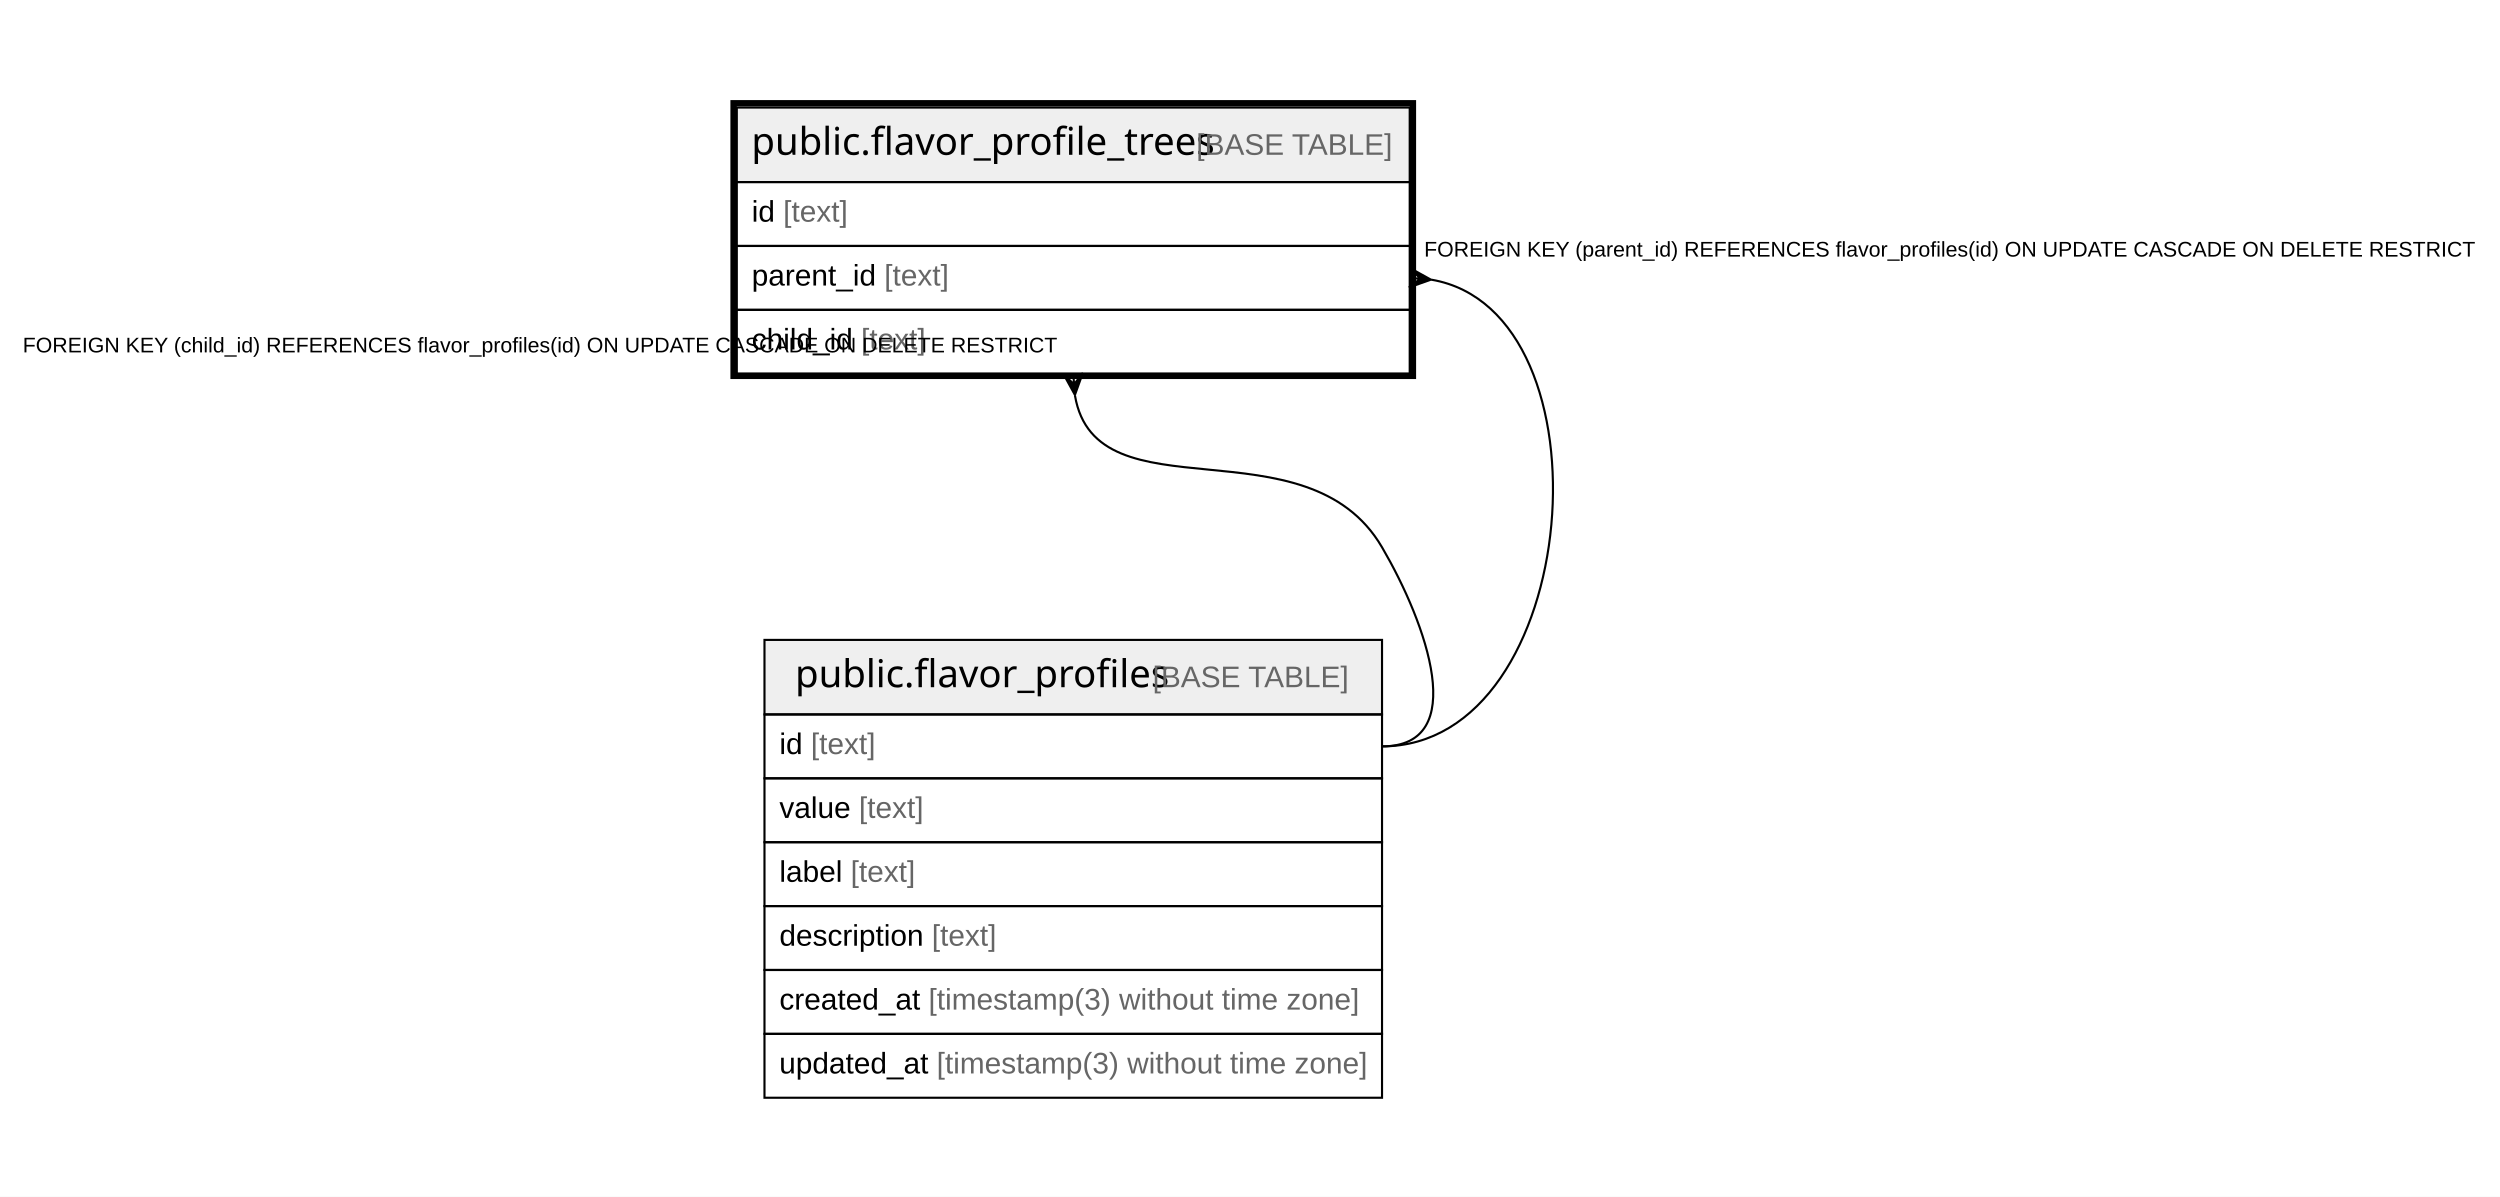
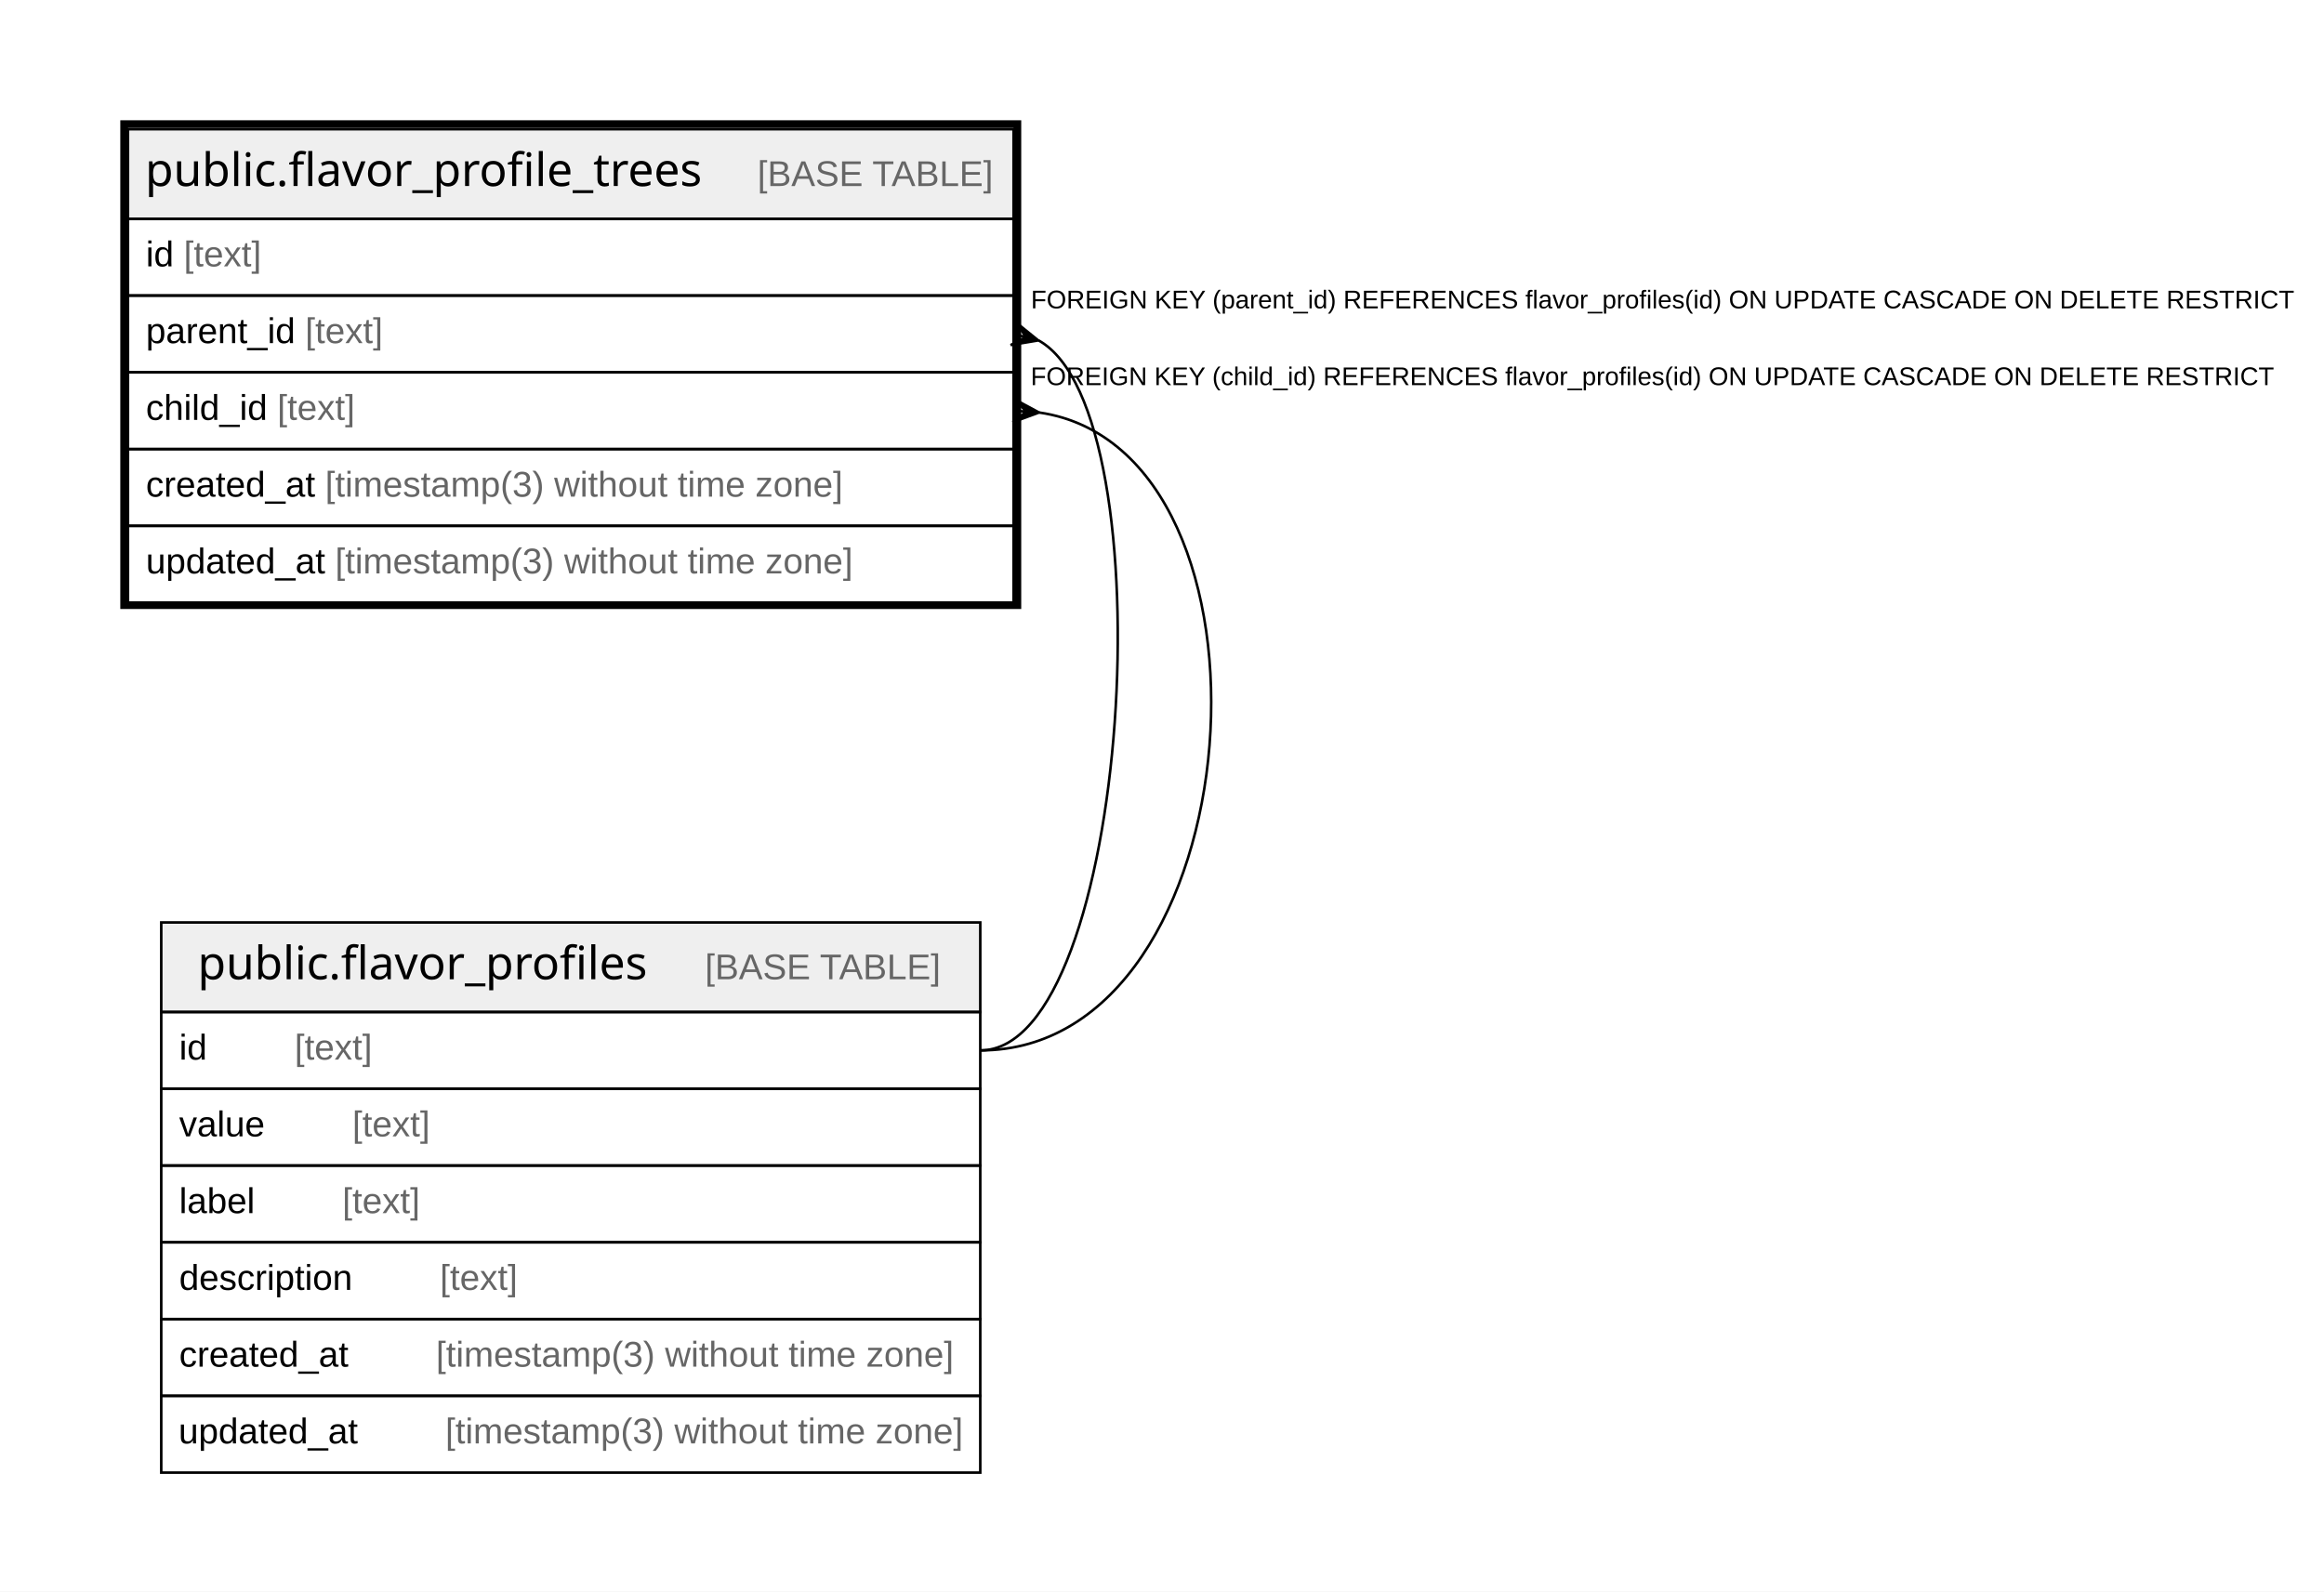
- <svg xmlns="http://www.w3.org/2000/svg" width="1174pt" height="562pt" viewBox="0.00 0.00 1174.00 562.00">
-   <g id="graph0" class="graph" transform="scale(1 1) rotate(0) translate(4 558)">
-     <polygon fill="#ffffff" stroke="transparent" points="-4,4 -4,-558 1170,-558 1170,4 -4,4" />
+ <svg xmlns="http://www.w3.org/2000/svg" width="908pt" height="622pt" viewBox="0.00 0.00 908.00 622.00">
+   <g id="graph0" class="graph" transform="scale(1 1) rotate(0) translate(4 618)">
+     <polygon fill="#ffffff" stroke="transparent" points="-4,4 -4,-618 904,-618 904,4 -4,4" />
    <g id="node1" class="node">
-       <polygon fill="#efefef" stroke="transparent" points="342,-472.5 342,-507.5 658,-507.5 658,-472.5 342,-472.5" />
-       <polygon fill="none" stroke="#000000" points="342,-472.5 342,-507.5 658,-507.5 658,-472.5 342,-472.5" />
-       <text text-anchor="start" x="348.858" y="-485.3" font-family="Arial Bold" font-size="18.00" fill="#000000">public.flavor_profile_trees</text>
-       <text text-anchor="start" x="553.889" y="-485.3" font-family="Arial" font-size="14.00" fill="#000000"> </text>
-       <text text-anchor="start" x="557.779" y="-485.3" font-family="Arial" font-size="14.00" fill="#666666">[BASE TABLE]</text>
-       <polygon fill="none" stroke="#000000" points="342,-442.5 342,-472.5 658,-472.5 658,-442.5 342,-442.5" />
-       <text text-anchor="start" x="349" y="-453.9" font-family="Arial" font-size="14.00" fill="#000000">id </text>
-       <text text-anchor="start" x="363.78" y="-453.9" font-family="Arial" font-size="14.00" fill="#666666">[text]</text>
-       <polygon fill="none" stroke="#000000" points="342,-412.5 342,-442.5 658,-442.5 658,-412.5 342,-412.5" />
-       <text text-anchor="start" x="349" y="-423.9" font-family="Arial" font-size="14.00" fill="#000000">parent_id </text>
-       <text text-anchor="start" x="411.244" y="-423.9" font-family="Arial" font-size="14.00" fill="#666666">[text]</text>
-       <polygon fill="none" stroke="#000000" points="342,-382.5 342,-412.5 658,-412.5 658,-382.5 342,-382.5" />
-       <text text-anchor="start" x="349" y="-393.9" font-family="Arial" font-size="14.00" fill="#000000">child_id </text>
-       <text text-anchor="start" x="400.341" y="-393.9" font-family="Arial" font-size="14.00" fill="#666666">[text]</text>
-       <polygon fill="none" stroke="#000000" stroke-width="3" points="340.5,-381.5 340.5,-509.5 659.5,-509.5 659.5,-381.5 340.5,-381.5" />
+       <polygon fill="#efefef" stroke="transparent" points="46,-532.5 46,-567.5 392,-567.5 392,-532.5 46,-532.5" />
+       <polygon fill="none" stroke="#000000" points="46,-532.5 46,-567.5 392,-567.5 392,-532.5 46,-532.5" />
+       <text text-anchor="start" x="52.701" y="-545.3" font-family="Arial Bold" font-size="18.00" fill="#000000">public.flavor_profile_trees</text>
+       <text text-anchor="start" x="257.731" y="-545.3" font-family="Arial" font-size="14.00" fill="#000000">    </text>
+       <text text-anchor="start" x="291.936" y="-545.3" font-family="Arial" font-size="14.00" fill="#666666">[BASE TABLE]</text>
+       <polygon fill="none" stroke="#000000" points="46,-502.5 46,-532.5 392,-532.5 392,-502.5 46,-502.5" />
+       <text text-anchor="start" x="53" y="-513.9" font-family="Arial" font-size="14.00" fill="#000000">id </text>
+       <text text-anchor="start" x="67.78" y="-513.9" font-family="Arial" font-size="14.00" fill="#666666">[text]</text>
+       <polygon fill="none" stroke="#000000" points="46,-472.5 46,-502.5 392,-502.5 392,-472.5 46,-472.5" />
+       <text text-anchor="start" x="53" y="-483.9" font-family="Arial" font-size="14.00" fill="#000000">parent_id </text>
+       <text text-anchor="start" x="115.244" y="-483.9" font-family="Arial" font-size="14.00" fill="#666666">[text]</text>
+       <polygon fill="none" stroke="#000000" points="46,-442.5 46,-472.5 392,-472.5 392,-442.5 46,-442.5" />
+       <text text-anchor="start" x="53" y="-453.9" font-family="Arial" font-size="14.00" fill="#000000">child_id </text>
+       <text text-anchor="start" x="104.341" y="-453.9" font-family="Arial" font-size="14.00" fill="#666666">[text]</text>
+       <polygon fill="none" stroke="#000000" points="46,-412.5 46,-442.5 392,-442.5 392,-412.5 46,-412.5" />
+       <text text-anchor="start" x="53" y="-423.9" font-family="Arial" font-size="14.00" fill="#000000">created_at </text>
+       <text text-anchor="start" x="123.028" y="-423.9" font-family="Arial" font-size="14.00" fill="#666666">[timestamp(3) without time zone]</text>
+       <polygon fill="none" stroke="#000000" points="46,-382.5 46,-412.5 392,-412.5 392,-382.5 46,-382.5" />
+       <text text-anchor="start" x="53" y="-393.9" font-family="Arial" font-size="14.00" fill="#000000">updated_at </text>
+       <text text-anchor="start" x="126.933" y="-393.9" font-family="Arial" font-size="14.00" fill="#666666">[timestamp(3) without time zone]</text>
+       <polygon fill="none" stroke="#000000" stroke-width="3" points="44.5,-381.5 44.5,-569.5 393.5,-569.5 393.5,-381.5 44.5,-381.5" />
    </g>
    <g id="node2" class="node">
-       <polygon fill="#efefef" stroke="transparent" points="355,-222.5 355,-257.5 645,-257.5 645,-222.5 355,-222.5" />
-       <polygon fill="none" stroke="#000000" points="355,-222.5 355,-257.5 645,-257.5 645,-222.5 355,-222.5" />
-       <text text-anchor="start" x="369.364" y="-235.3" font-family="Arial Bold" font-size="18.00" fill="#000000">public.flavor_profiles</text>
-       <text text-anchor="start" x="533.382" y="-235.3" font-family="Arial" font-size="14.00" fill="#000000"> </text>
-       <text text-anchor="start" x="537.273" y="-235.3" font-family="Arial" font-size="14.00" fill="#666666">[BASE TABLE]</text>
-       <polygon fill="none" stroke="#000000" points="355,-192.5 355,-222.5 645,-222.5 645,-192.5 355,-192.5" />
-       <text text-anchor="start" x="362" y="-203.9" font-family="Arial" font-size="14.00" fill="#000000">id </text>
-       <text text-anchor="start" x="376.78" y="-203.9" font-family="Arial" font-size="14.00" fill="#666666">[text]</text>
-       <polygon fill="none" stroke="#000000" points="355,-162.5 355,-192.5 645,-192.5 645,-162.5 355,-162.5" />
-       <text text-anchor="start" x="362" y="-173.9" font-family="Arial" font-size="14.00" fill="#000000">value </text>
-       <text text-anchor="start" x="399.345" y="-173.9" font-family="Arial" font-size="14.00" fill="#666666">[text]</text>
-       <polygon fill="none" stroke="#000000" points="355,-132.5 355,-162.5 645,-162.5 645,-132.5 355,-132.5" />
-       <text text-anchor="start" x="362" y="-143.9" font-family="Arial" font-size="14.00" fill="#000000">label </text>
-       <text text-anchor="start" x="395.452" y="-143.9" font-family="Arial" font-size="14.00" fill="#666666">[text]</text>
-       <polygon fill="none" stroke="#000000" points="355,-102.5 355,-132.5 645,-132.5 645,-102.5 355,-102.5" />
-       <text text-anchor="start" x="362" y="-113.9" font-family="Arial" font-size="14.00" fill="#000000">description </text>
-       <text text-anchor="start" x="433.568" y="-113.9" font-family="Arial" font-size="14.00" fill="#666666">[text]</text>
-       <polygon fill="none" stroke="#000000" points="355,-72.5 355,-102.5 645,-102.5 645,-72.5 355,-72.5" />
-       <text text-anchor="start" x="362" y="-83.9" font-family="Arial" font-size="14.00" fill="#000000">created_at </text>
-       <text text-anchor="start" x="432.028" y="-83.9" font-family="Arial" font-size="14.00" fill="#666666">[timestamp(3) without time zone]</text>
-       <polygon fill="none" stroke="#000000" points="355,-42.5 355,-72.5 645,-72.5 645,-42.5 355,-42.5" />
-       <text text-anchor="start" x="361.912" y="-53.9" font-family="Arial" font-size="14.00" fill="#000000">updated_at </text>
-       <text text-anchor="start" x="435.844" y="-53.9" font-family="Arial" font-size="14.00" fill="#666666">[timestamp(3) without time zone]</text>
+       <polygon fill="#efefef" stroke="transparent" points="59,-222.5 59,-257.5 379,-257.5 379,-222.5 59,-222.5" />
+       <polygon fill="none" stroke="#000000" points="59,-222.5 59,-257.5 379,-257.5 379,-222.5 59,-222.5" />
+       <text text-anchor="start" x="73.207" y="-235.3" font-family="Arial Bold" font-size="18.00" fill="#000000">public.flavor_profiles</text>
+       <text text-anchor="start" x="237.225" y="-235.3" font-family="Arial" font-size="14.00" fill="#000000">    </text>
+       <text text-anchor="start" x="271.43" y="-235.3" font-family="Arial" font-size="14.00" fill="#666666">[BASE TABLE]</text>
+       <polygon fill="none" stroke="#000000" points="59,-192.5 59,-222.5 379,-222.5 379,-192.5 59,-192.5" />
+       <text text-anchor="start" x="66" y="-203.9" font-family="Arial" font-size="14.00" fill="#000000">id    </text>
+       <text text-anchor="start" x="111.094" y="-203.9" font-family="Arial" font-size="14.00" fill="#666666">[text]</text>
+       <polygon fill="none" stroke="#000000" points="59,-162.5 59,-192.5 379,-192.5 379,-162.5 59,-162.5" />
+       <text text-anchor="start" x="66" y="-173.9" font-family="Arial" font-size="14.00" fill="#000000">value    </text>
+       <text text-anchor="start" x="133.659" y="-173.9" font-family="Arial" font-size="14.00" fill="#666666">[text]</text>
+       <polygon fill="none" stroke="#000000" points="59,-132.5 59,-162.5 379,-162.5 379,-132.5 59,-132.5" />
+       <text text-anchor="start" x="66" y="-143.9" font-family="Arial" font-size="14.00" fill="#000000">label    </text>
+       <text text-anchor="start" x="129.766" y="-143.9" font-family="Arial" font-size="14.00" fill="#666666">[text]</text>
+       <polygon fill="none" stroke="#000000" points="59,-102.5 59,-132.5 379,-132.5 379,-102.5 59,-102.5" />
+       <text text-anchor="start" x="66" y="-113.9" font-family="Arial" font-size="14.00" fill="#000000">description    </text>
+       <text text-anchor="start" x="167.882" y="-113.9" font-family="Arial" font-size="14.00" fill="#666666">[text]</text>
+       <polygon fill="none" stroke="#000000" points="59,-72.5 59,-102.5 379,-102.5 379,-72.5 59,-72.5" />
+       <text text-anchor="start" x="66" y="-83.9" font-family="Arial" font-size="14.00" fill="#000000">created_at    </text>
+       <text text-anchor="start" x="166.342" y="-83.9" font-family="Arial" font-size="14.00" fill="#666666">[timestamp(3) without time zone]</text>
+       <polygon fill="none" stroke="#000000" points="59,-42.5 59,-72.5 379,-72.5 379,-42.5 59,-42.5" />
+       <text text-anchor="start" x="65.755" y="-53.9" font-family="Arial" font-size="14.00" fill="#000000">updated_at    </text>
+       <text text-anchor="start" x="170.001" y="-53.9" font-family="Arial" font-size="14.00" fill="#666666">[timestamp(3) without time zone]</text>
    </g>
    <g id="edge1" class="edge">
-       <path fill="none" stroke="#000000" d="M668.184,-426.659C754.898,-411.889 739.409,-207.5 645,-207.5" />
-       <polygon fill="#000000" stroke="#000000" points="667.966,-426.677 657.63,-423.015 662.983,-427.089 658,-427.5 658,-427.5 658,-427.5 662.983,-427.089 658.37,-431.985 667.966,-426.677 667.966,-426.677" />
-       <text text-anchor="start" x="664.774" y="-437.5" font-family="Arial" font-size="10.00" fill="#000000">FOREIGN KEY (parent_id) REFERENCES flavor_profiles(id) ON UPDATE CASCADE ON DELETE RESTRICT</text>
+       <path fill="none" stroke="#000000" d="M401.864,-484.907C452.659,-456.68 437.761,-207.5 379,-207.5" />
+       <polygon fill="#000000" stroke="#000000" points="401.671,-484.958 390.856,-483.148 396.836,-486.229 392,-487.5 392,-487.5 392,-487.5 396.836,-486.229 393.144,-491.852 401.671,-484.958 401.671,-484.958" />
+       <text text-anchor="start" x="398.774" y="-497.5" font-family="Arial" font-size="10.00" fill="#000000">FOREIGN KEY (parent_id) REFERENCES flavor_profiles(id) ON UPDATE CASCADE ON DELETE RESTRICT</text>
    </g>
    <g id="edge2" class="edge">
-       <path fill="none" stroke="#000000" d="M500.81,-372.212C510.754,-313.975 609.564,-361.568 645,-301 665.985,-265.132 686.556,-207.5 645,-207.5" />
-       <polygon fill="#000000" stroke="#000000" points="500.785,-372.531 495.514,-382.147 500.392,-377.515 500,-382.5 500,-382.5 500,-382.5 500.392,-377.515 504.486,-382.853 500.785,-372.531 500.785,-372.531" />
-       <text text-anchor="start" x="6.668" y="-392.5" font-family="Arial" font-size="10.00" fill="#000000">FOREIGN KEY (child_id) REFERENCES flavor_profiles(id) ON UPDATE CASCADE ON DELETE RESTRICT</text>
+       <path fill="none" stroke="#000000" d="M402.067,-456.783C502.353,-442.119 486.784,-207.5 379,-207.5" />
+       <polygon fill="#000000" stroke="#000000" points="401.975,-456.789 391.68,-453.011 396.987,-457.145 392,-457.5 392,-457.5 392,-457.5 396.987,-457.145 392.32,-461.989 401.975,-456.789 401.975,-456.789" />
+       <text text-anchor="start" x="398.668" y="-467.5" font-family="Arial" font-size="10.00" fill="#000000">FOREIGN KEY (child_id) REFERENCES flavor_profiles(id) ON UPDATE CASCADE ON DELETE RESTRICT</text>
    </g>
  </g>
</svg>
